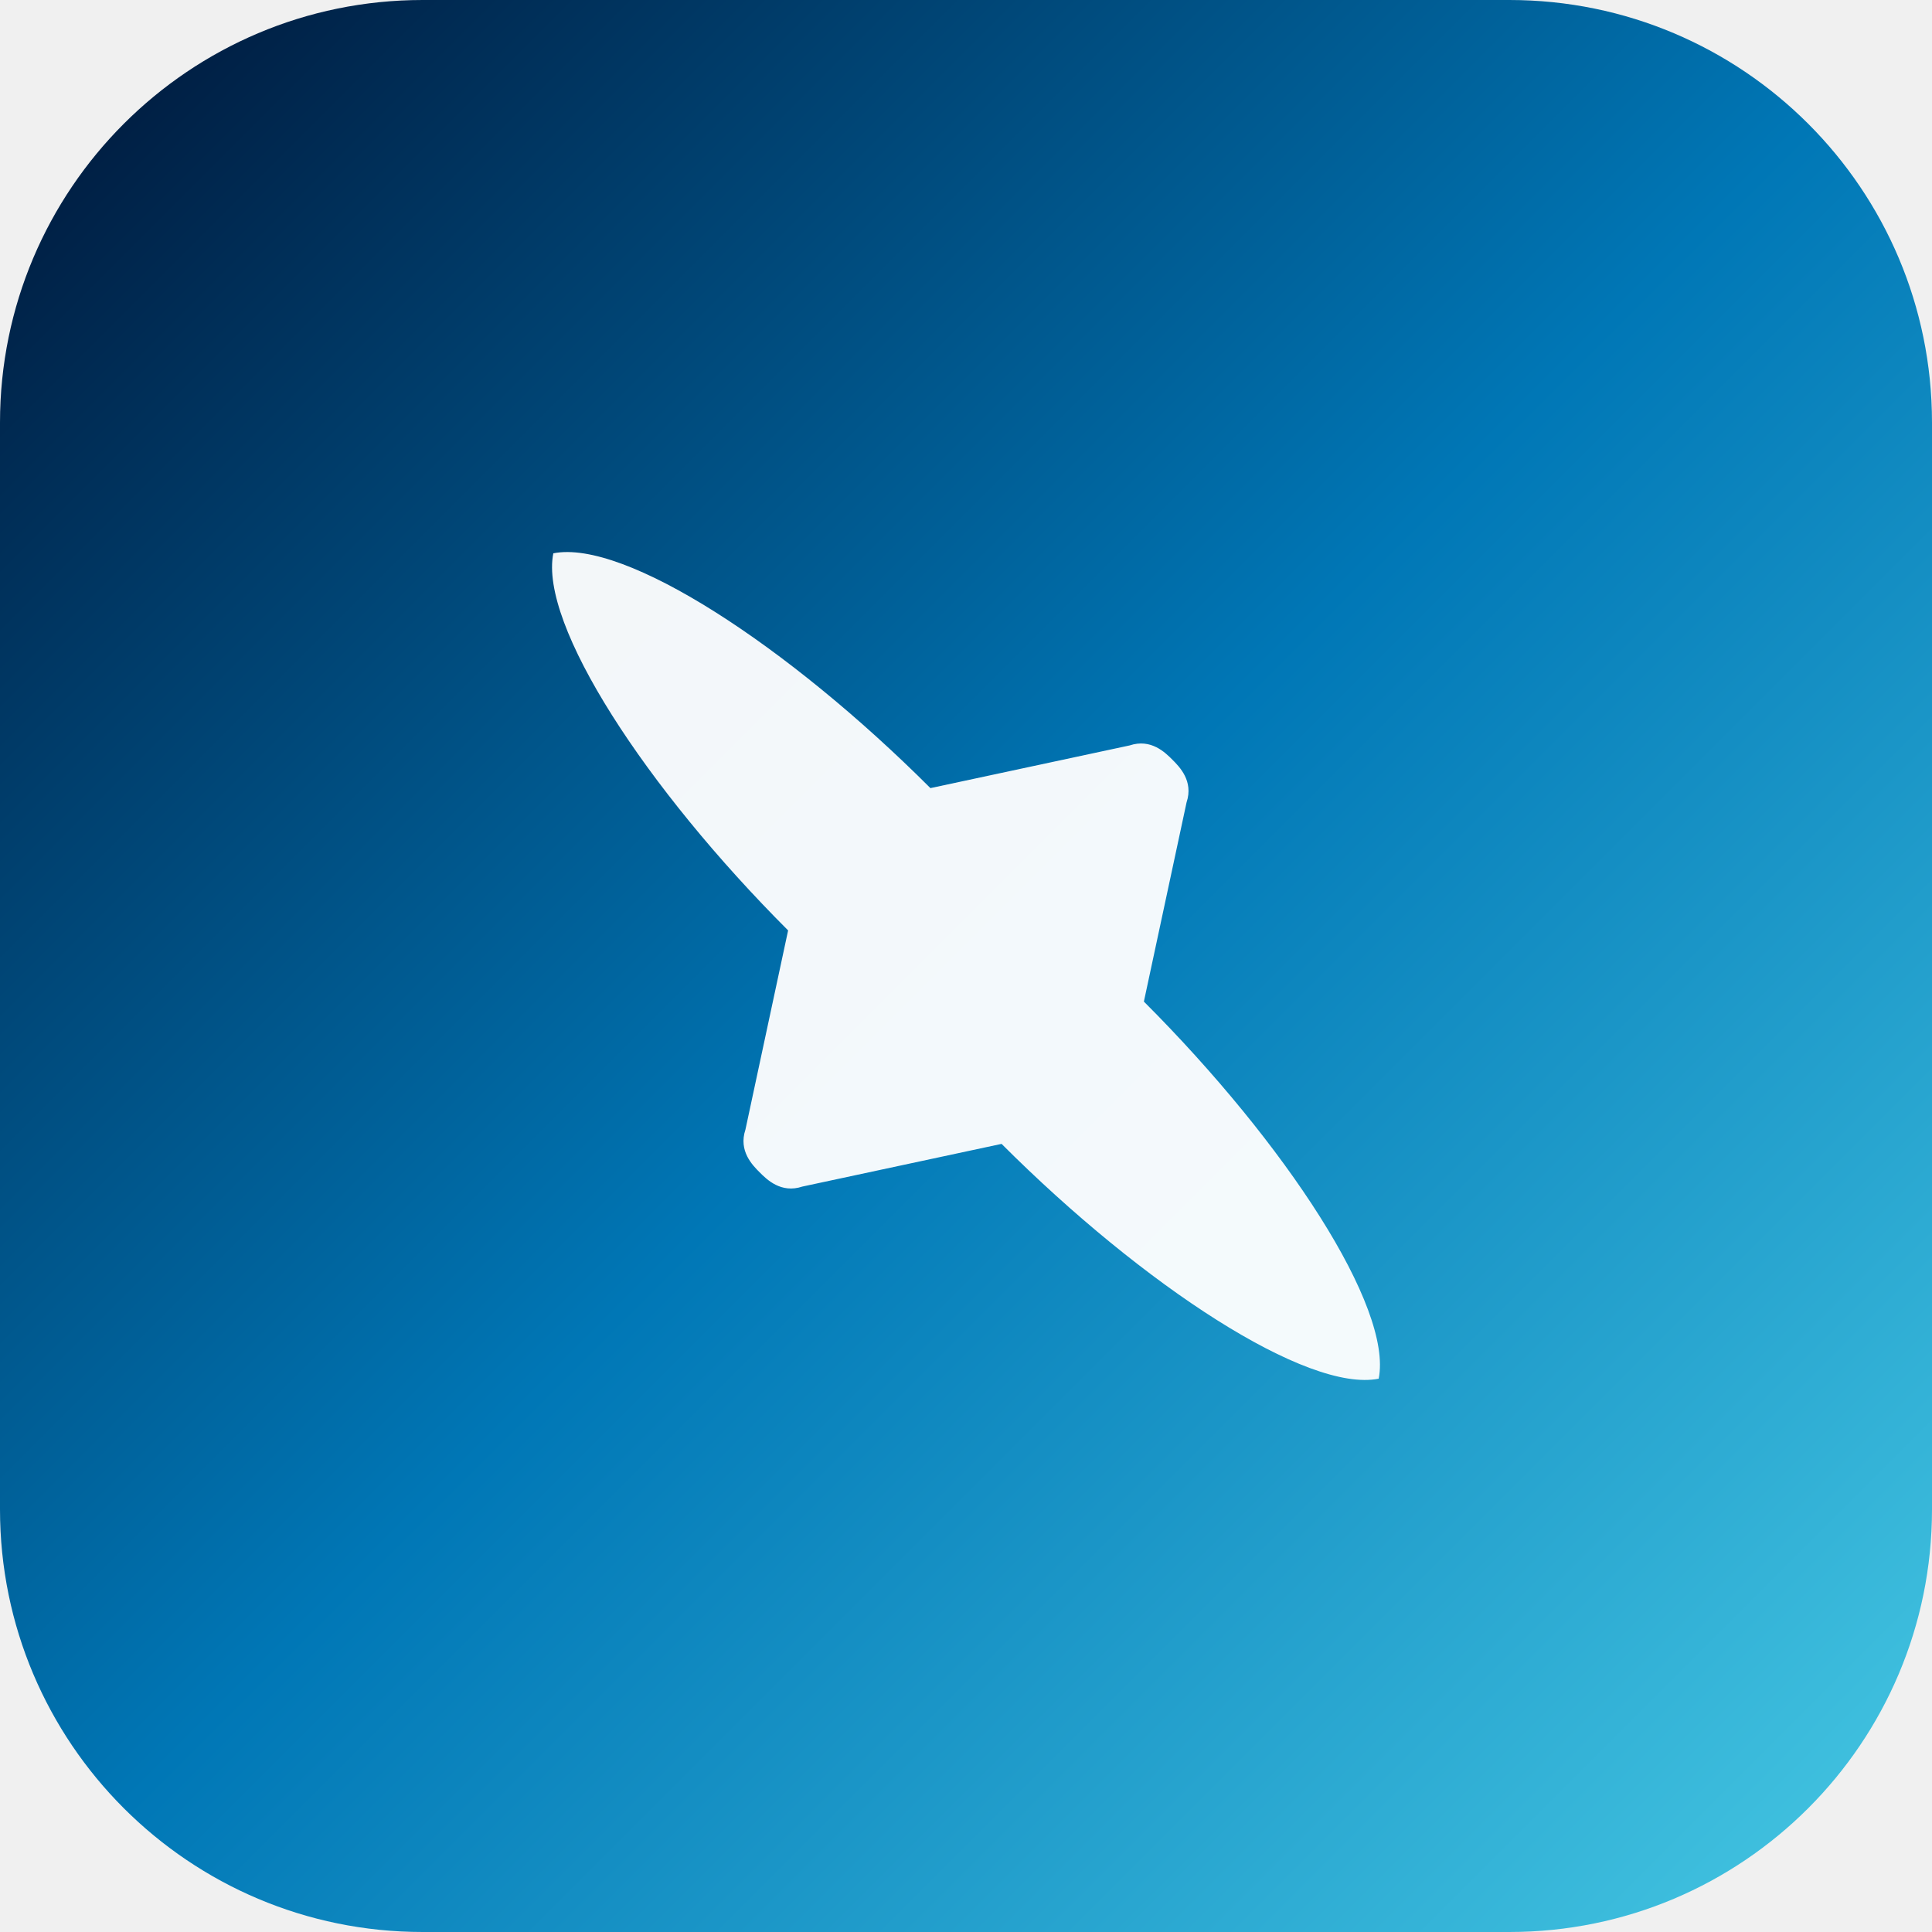
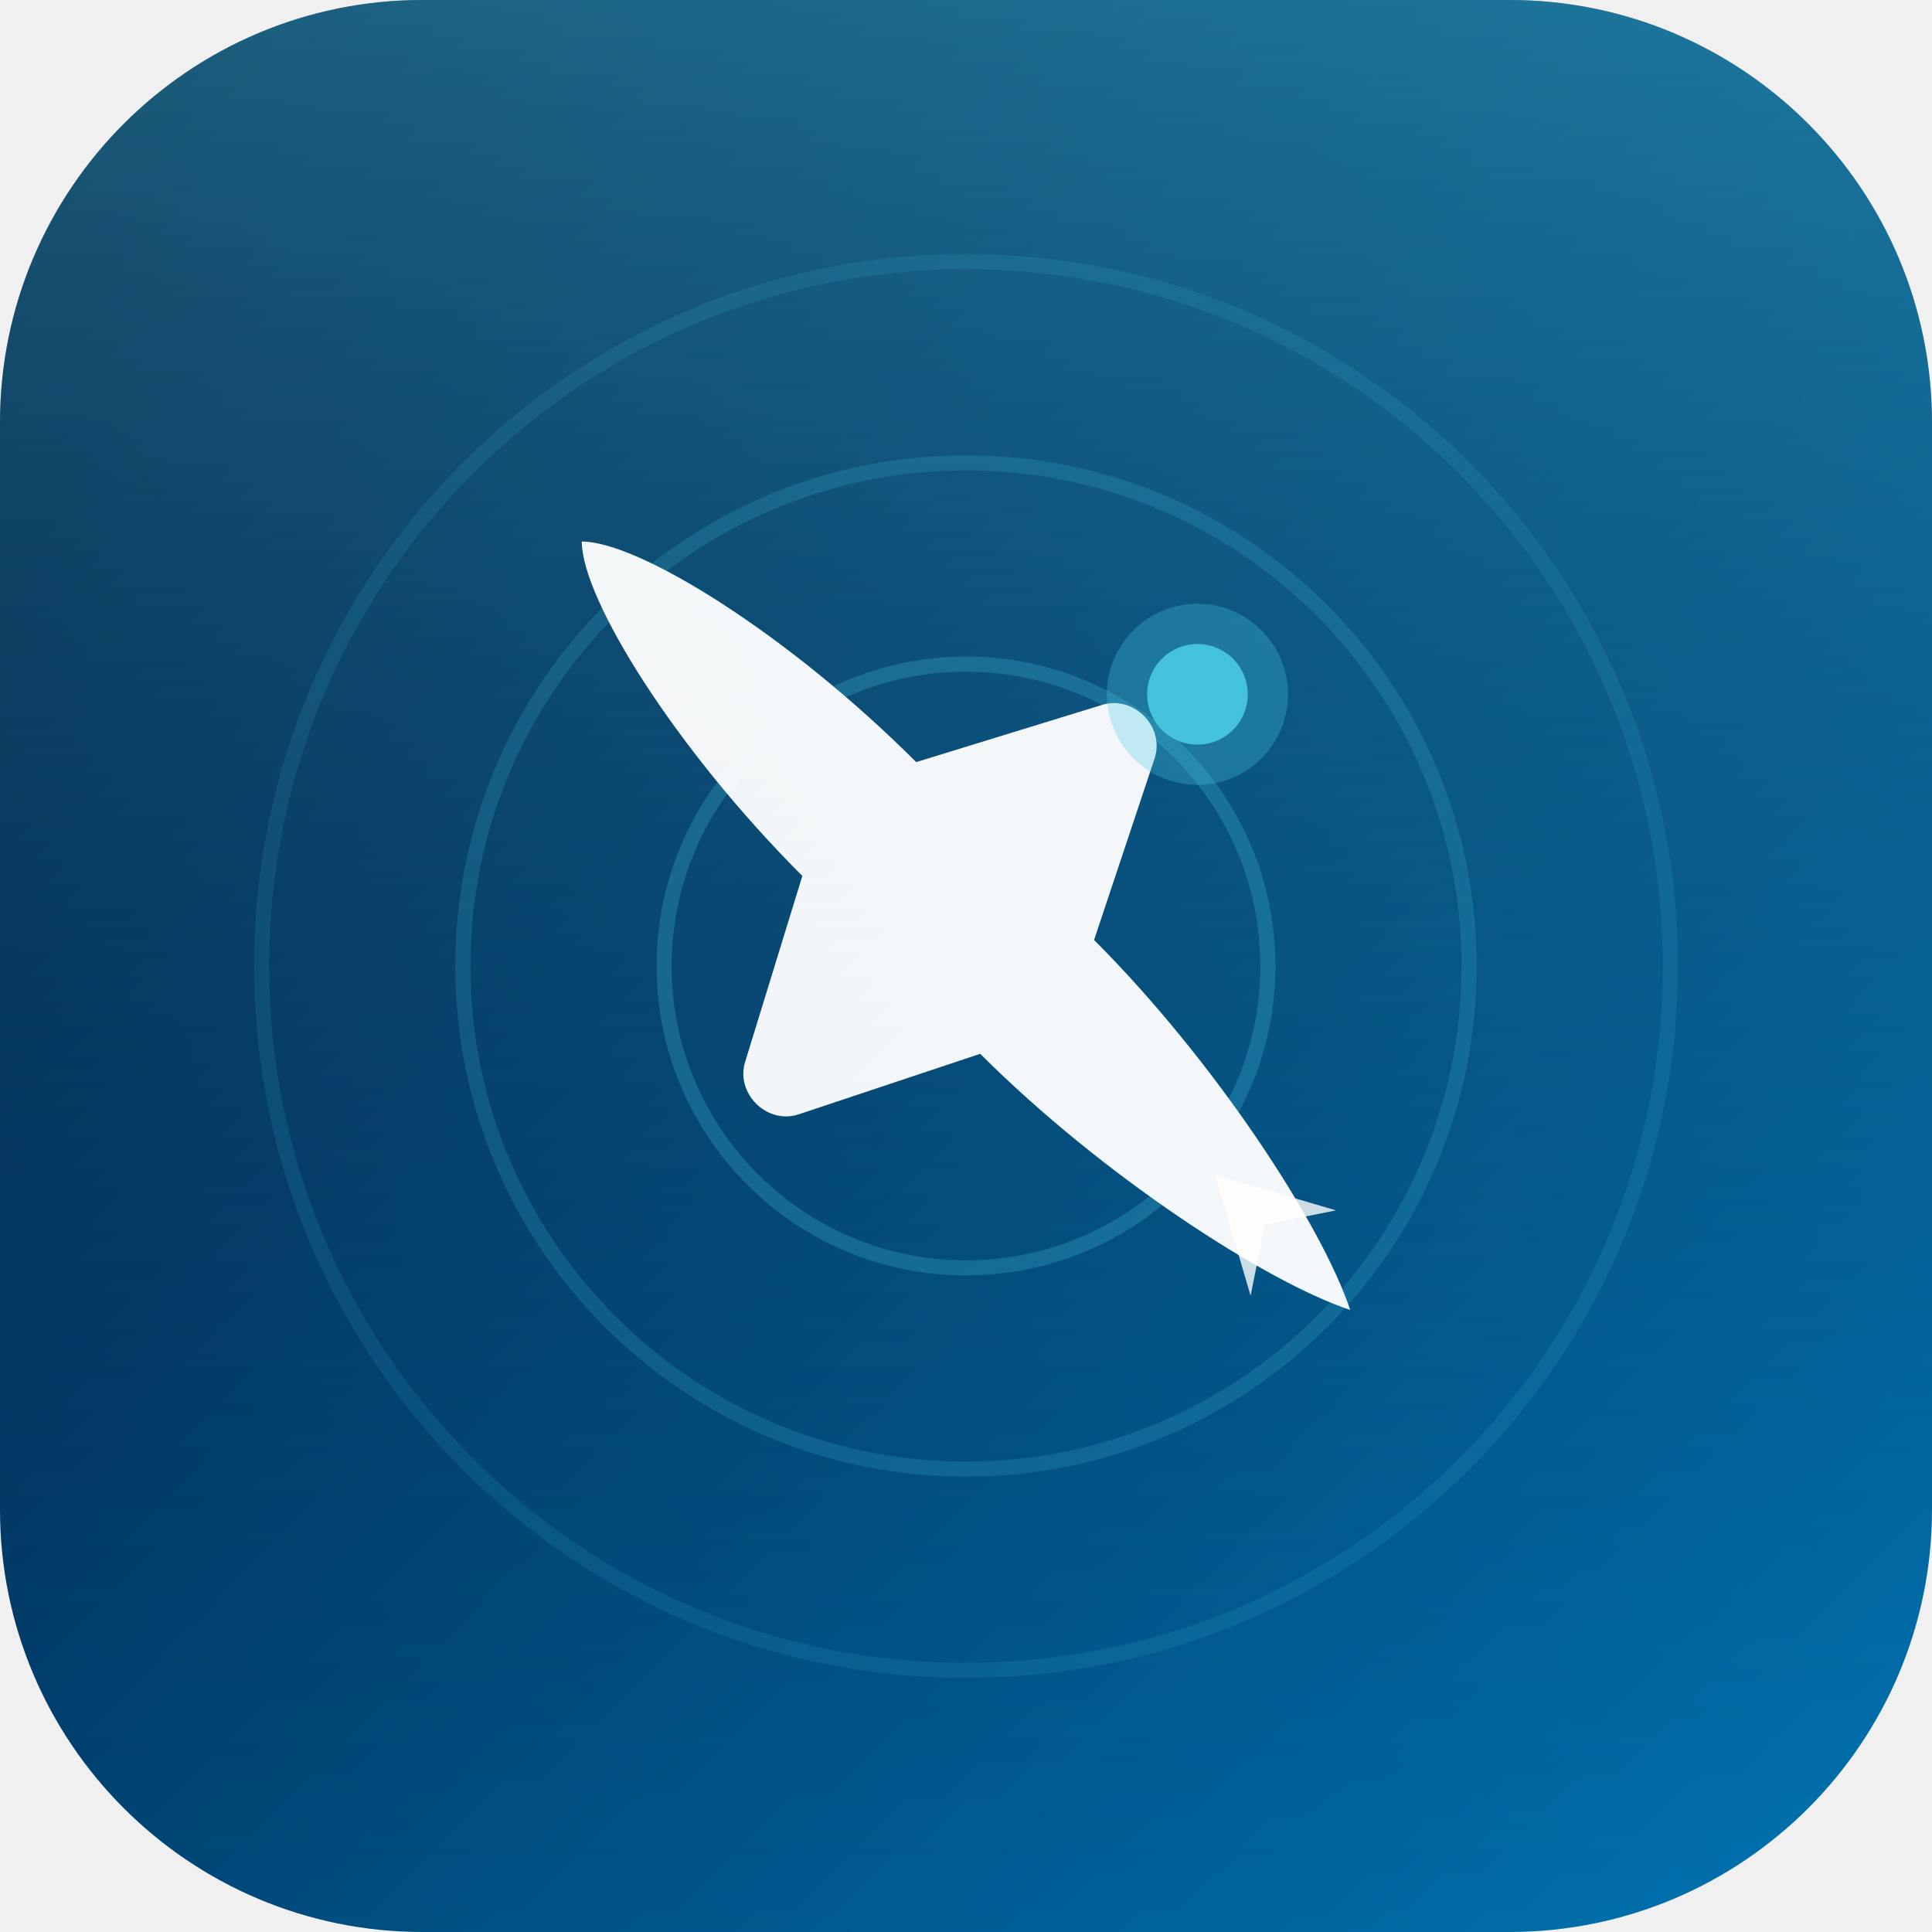
<svg xmlns="http://www.w3.org/2000/svg" viewBox="0 0 192 192">
  <defs>
    <linearGradient id="bg" x1="0" y1="0" x2="1" y2="1">
      <stop offset="0%" stop-color="#001233" />
-       <stop offset="50%" stop-color="#0077B6" />
-       <stop offset="100%" stop-color="#48CAE4" />
+       <stop offset="100%" stop-color="#0077B6" />
+     </linearGradient>
+     <linearGradient id="shine" x1="0" y1="0" x2="0" y2="1">
+       <stop offset="0%" stop-color="#48CAE4" stop-opacity="0.4" />
+       <stop offset="100%" stop-color="#001233" stop-opacity="0" />
    </linearGradient>
  </defs>
  <rect width="192" height="192" rx="42" fill="url(#bg)" />
-   <g transform="translate(96,96) rotate(-45)">
-     <path d="M0-58 C6-54 10-35 10-15 L27-4 C29-3 29-1 29 0 C29 1 29 3 27 4 L10 15 C10 35 6 54 0 58 C-6 54 -10 35 -10 15 L-27 4 C-29 3 -29 1 -29 0 C-29-1 -29-3 -27-4 L-10-15 C-10-35 -6-54 0-58Z" fill="white" opacity="0.95" />
+   <rect width="192" height="192" rx="42" fill="url(#shine)" />
+   <circle cx="96" cy="96" r="70" fill="none" stroke="#48CAE4" stroke-opacity="0.12" stroke-width="1.5" />
+   <circle cx="96" cy="96" r="50" fill="none" stroke="#48CAE4" stroke-opacity="0.18" stroke-width="1.5" />
+   <circle cx="96" cy="96" r="30" fill="none" stroke="#48CAE4" stroke-opacity="0.25" stroke-width="1.5" />
+   <g transform="translate(96,92) rotate(-45)">
+     <path d="M0-54 C4-50 8-33 8-15 L25-6 C28-4.5 28 0 25 1.5 L8 10 C8 27 4 46 0 54 C-4 46 -8 27 -8 10 L-25 1.5 C-28 0 -28-4.5 -25-6 L-8-15 C-8-33 -4-50 0-54Z" fill="white" opacity="0.95" />
+     <path d="M0 35 L6 46 L0 42 L-6 46Z" fill="white" opacity="0.8" />
  </g>
+   <circle cx="119" cy="69" r="5" fill="#48CAE4" opacity="0.9" />
+   <circle cx="119" cy="69" r="9" fill="#48CAE4" opacity="0.3" />
</svg>
